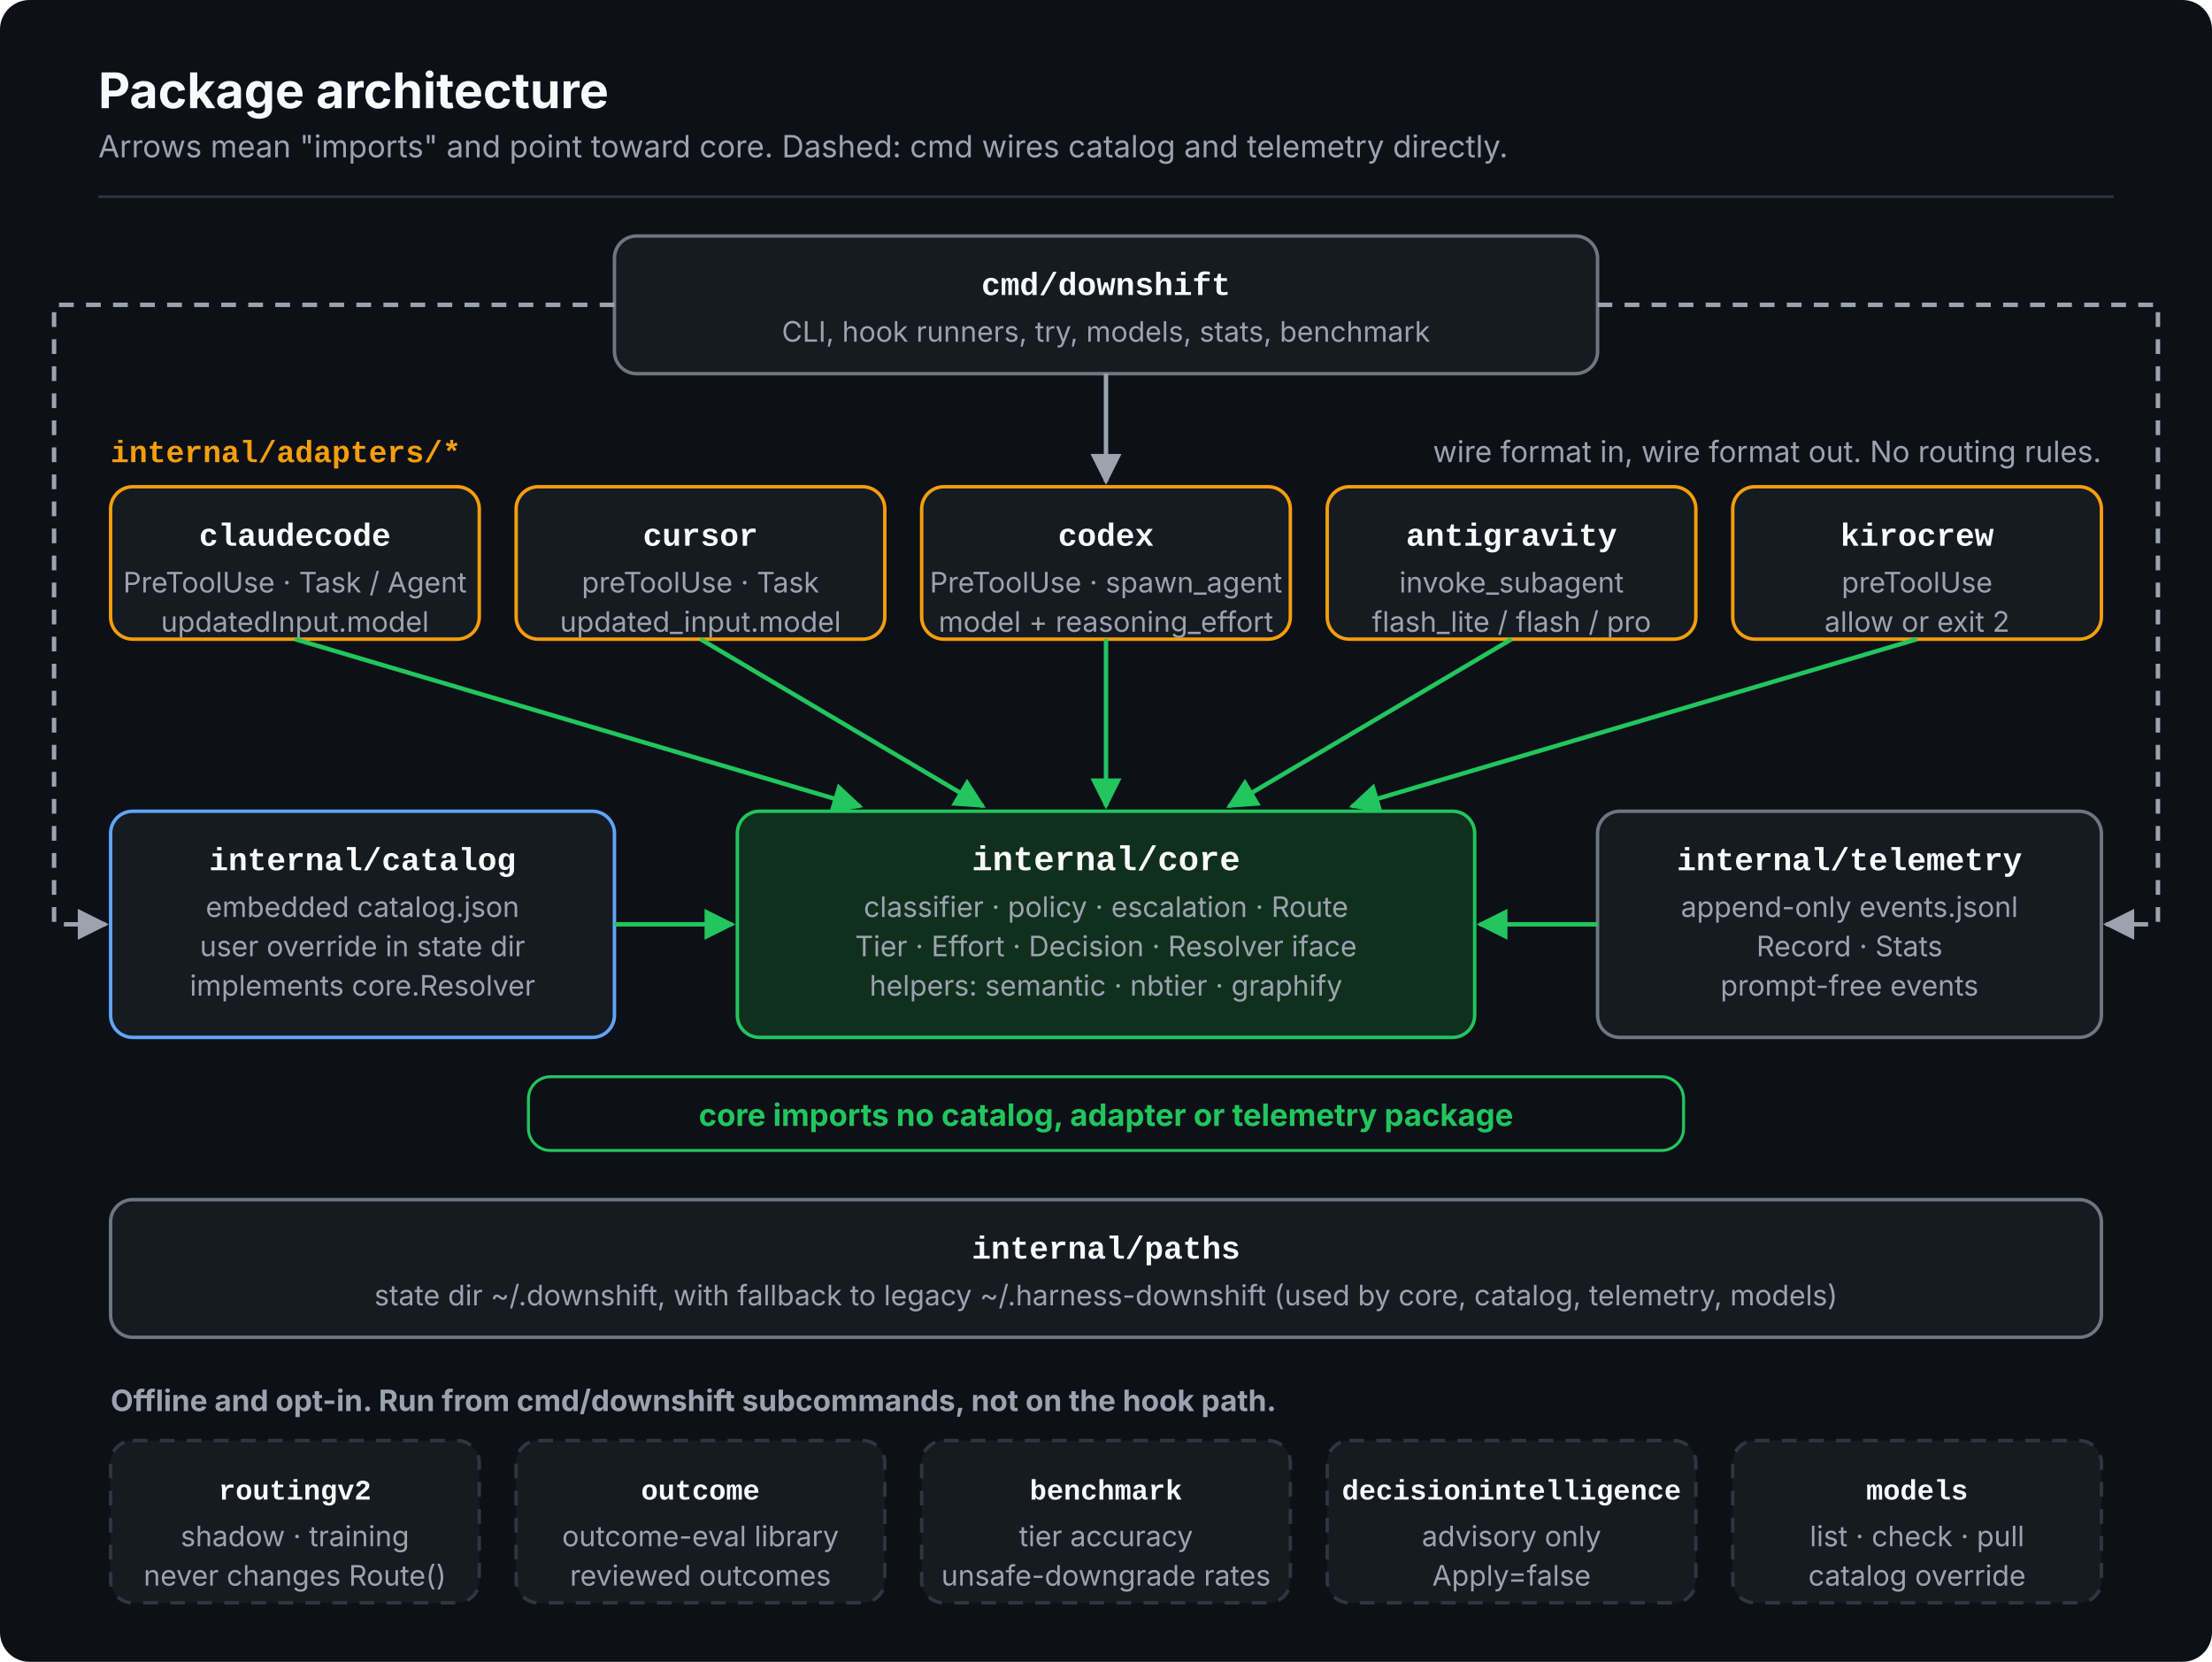
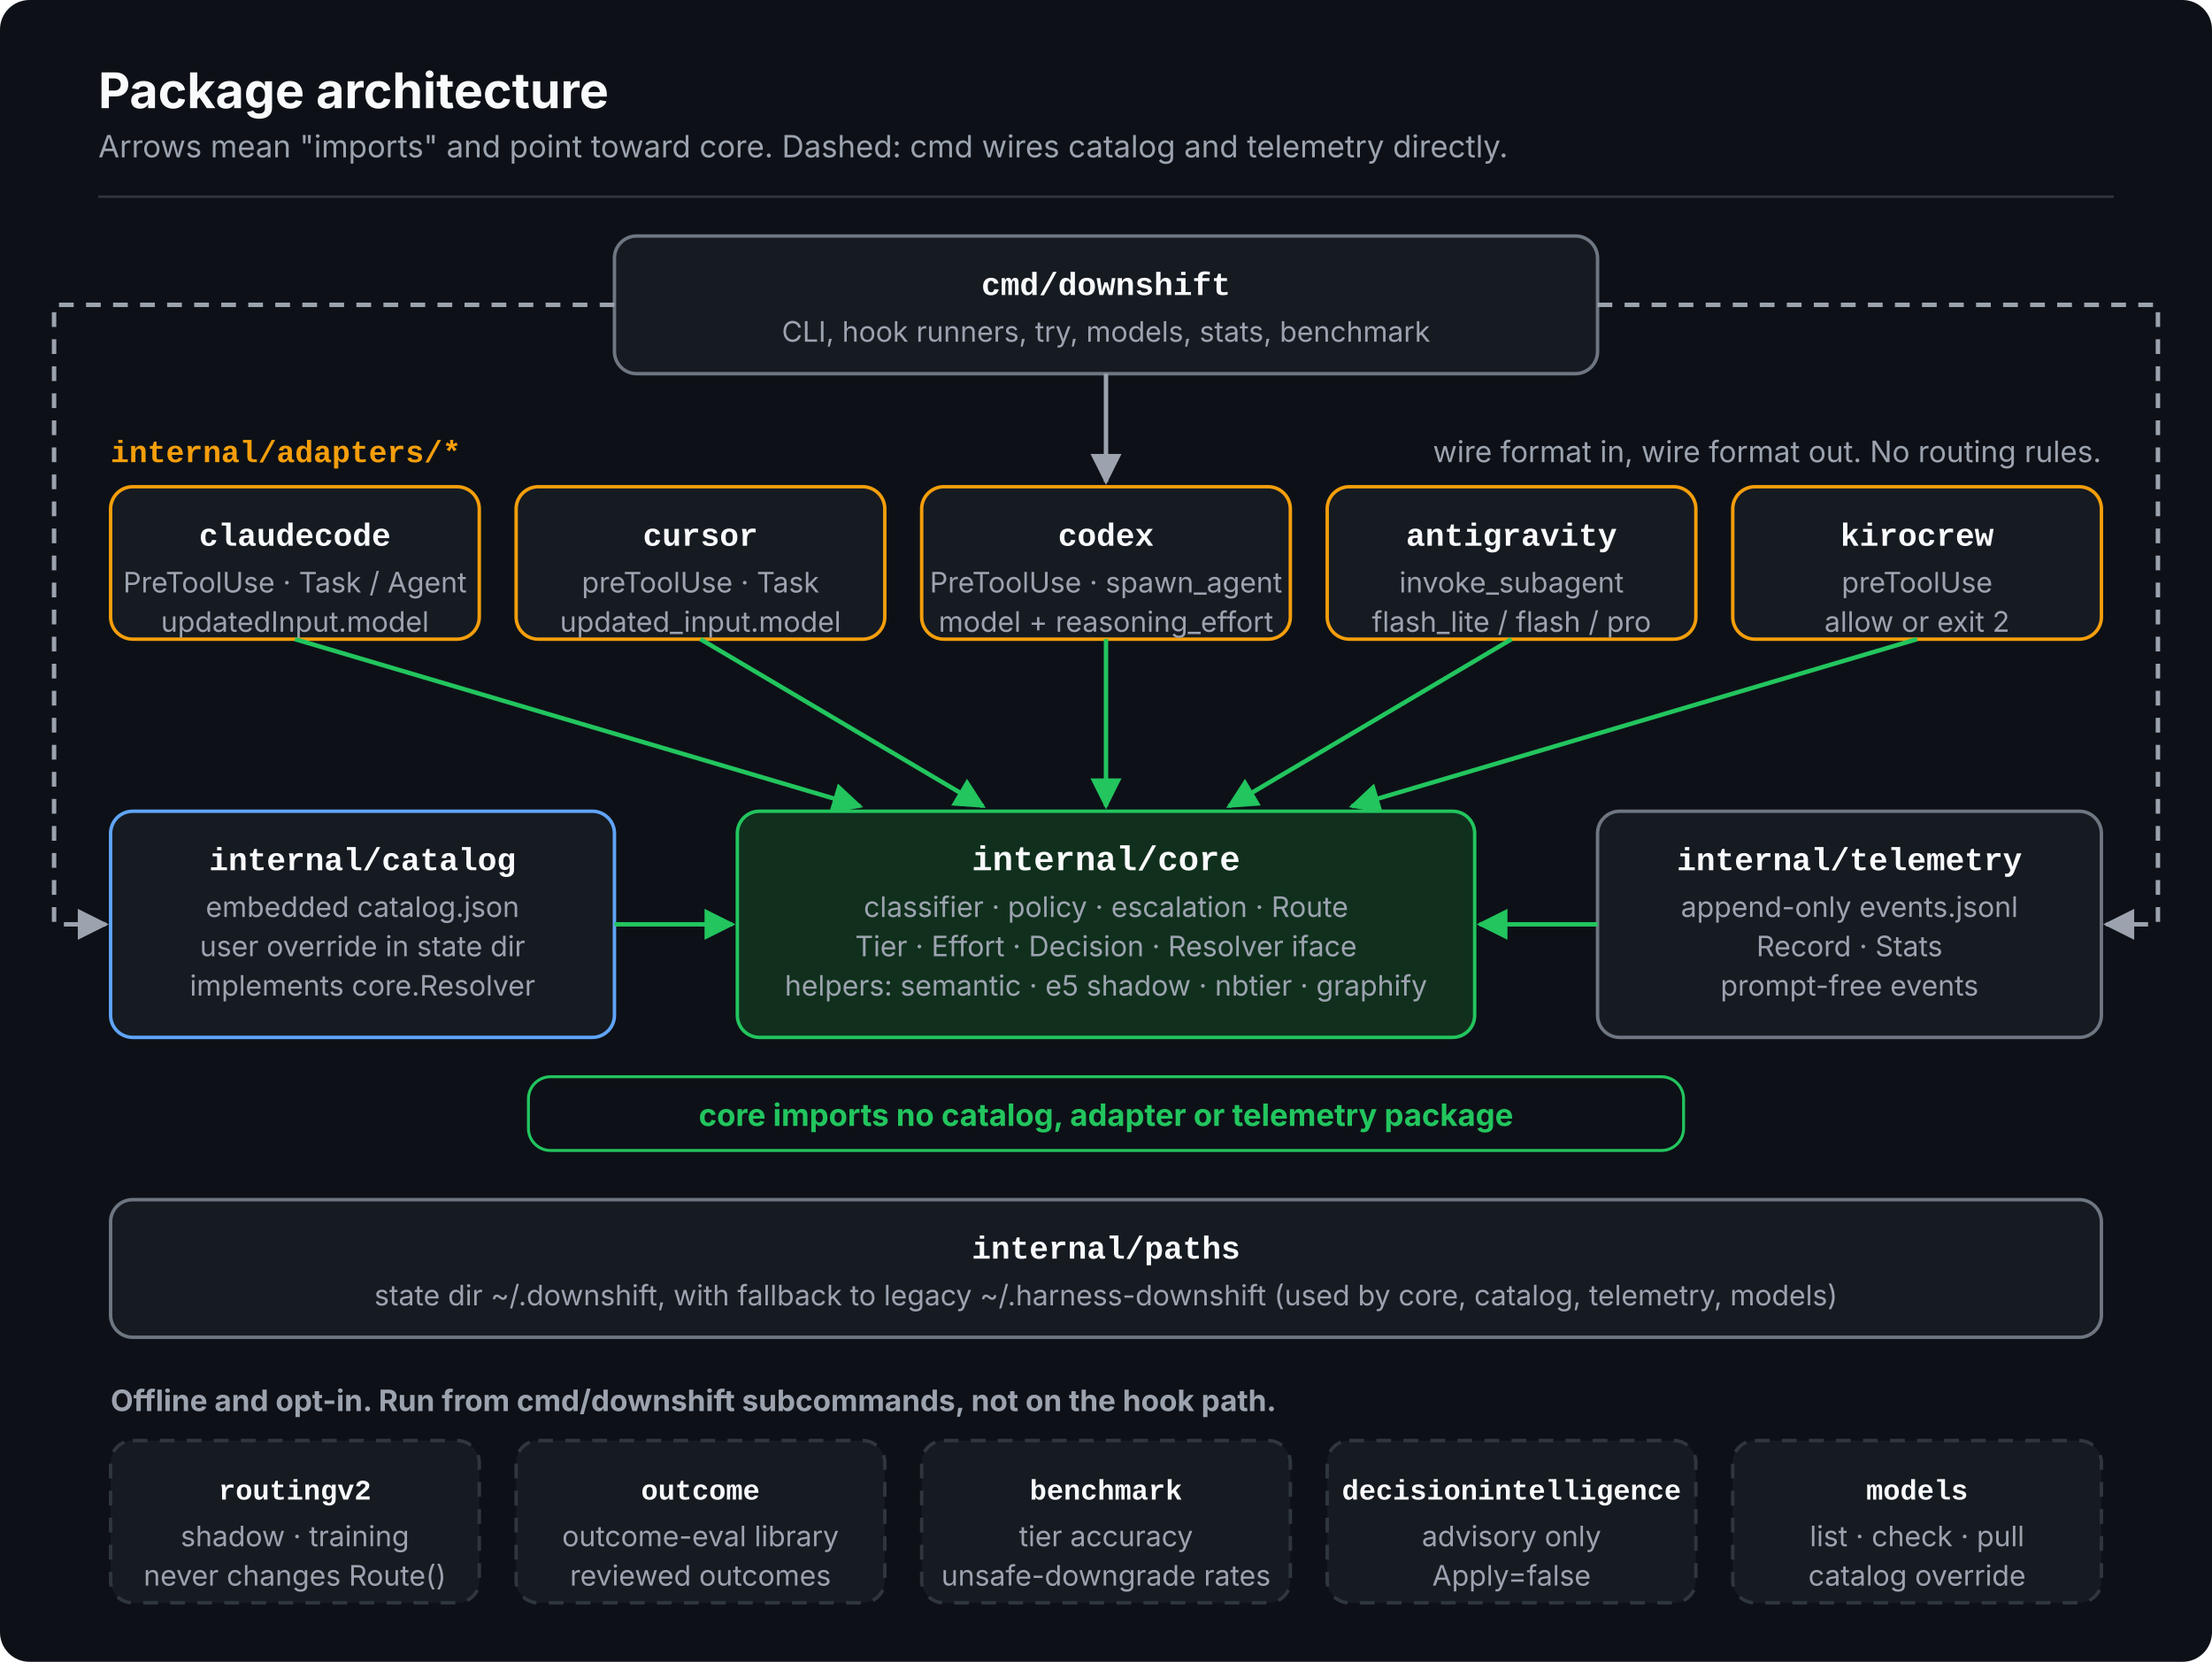
<svg xmlns="http://www.w3.org/2000/svg" width="900" height="676" viewBox="0 0 900 676" role="img" aria-labelledby="t d">
  <defs>
    <marker id="a" viewBox="0 0 10 10" refX="9" refY="5" markerWidth="7" markerHeight="7" orient="auto">
      <path d="M0 0L10 5L0 10z" fill="#9CA3AF" />
    </marker>
    <marker id="g" viewBox="0 0 10 10" refX="9" refY="5" markerWidth="7" markerHeight="7" orient="auto">
      <path d="M0 0L10 5L0 10z" fill="#22C55E" />
    </marker>
  </defs>
  <rect width="900" height="676" rx="12" fill="#0D1117" />
  <text x="40" y="44" fill="#F9FAFB" font-size="20" font-weight="700" text-anchor="start" font-family="Inter,ui-sans-serif,system-ui,-apple-system,'Segoe UI',sans-serif">Package architecture</text>
  <text x="40" y="64" fill="#9CA3AF" font-size="12.5" font-weight="400" text-anchor="start" font-family="Inter,ui-sans-serif,system-ui,-apple-system,'Segoe UI',sans-serif">Arrows mean "imports" and point toward core. Dashed: cmd wires catalog and telemetry directly.</text>
  <line x1="40" y1="80" x2="860" y2="80" stroke="#30363D" />
  <rect x="250" y="96" width="400" height="56" rx="9" fill="#161B22" stroke="#6E7681" stroke-width="1.4" />
  <text x="450.0" y="120" fill="#F9FAFB" font-size="13" font-weight="700" text-anchor="middle" font-family="'SFMono-Regular',ui-monospace,Consolas,'Liberation Mono',monospace">cmd/downshift</text>
  <text x="450.0" y="139" fill="#9CA3AF" font-size="11.5" font-weight="400" text-anchor="middle" font-family="Inter,ui-sans-serif,system-ui,-apple-system,'Segoe UI',sans-serif">CLI, hook runners, try, models, stats, benchmark</text>
  <text x="45" y="188" fill="#F59E0B" font-size="12.5" font-weight="700" text-anchor="start" font-family="'SFMono-Regular',ui-monospace,Consolas,'Liberation Mono',monospace">internal/adapters/*</text>
  <text x="855" y="188" fill="#9CA3AF" font-size="12" font-weight="400" text-anchor="end" font-family="Inter,ui-sans-serif,system-ui,-apple-system,'Segoe UI',sans-serif">wire format in, wire format out. No routing rules.</text>
  <rect x="45" y="198" width="150" height="62" rx="9" fill="#161B22" stroke="#F59E0B" stroke-width="1.4" />
  <text x="120.0" y="222" fill="#F9FAFB" font-size="13" font-weight="700" text-anchor="middle" font-family="'SFMono-Regular',ui-monospace,Consolas,'Liberation Mono',monospace">claudecode</text>
  <text x="120.0" y="241" fill="#9CA3AF" font-size="11.5" font-weight="400" text-anchor="middle" font-family="Inter,ui-sans-serif,system-ui,-apple-system,'Segoe UI',sans-serif">PreToolUse · Task / Agent</text>
  <text x="120.0" y="257" fill="#9CA3AF" font-size="11.5" font-weight="400" text-anchor="middle" font-family="Inter,ui-sans-serif,system-ui,-apple-system,'Segoe UI',sans-serif">updatedInput.model</text>
  <rect x="210" y="198" width="150" height="62" rx="9" fill="#161B22" stroke="#F59E0B" stroke-width="1.4" />
  <text x="285.0" y="222" fill="#F9FAFB" font-size="13" font-weight="700" text-anchor="middle" font-family="'SFMono-Regular',ui-monospace,Consolas,'Liberation Mono',monospace">cursor</text>
  <text x="285.0" y="241" fill="#9CA3AF" font-size="11.5" font-weight="400" text-anchor="middle" font-family="Inter,ui-sans-serif,system-ui,-apple-system,'Segoe UI',sans-serif">preToolUse · Task</text>
  <text x="285.0" y="257" fill="#9CA3AF" font-size="11.5" font-weight="400" text-anchor="middle" font-family="Inter,ui-sans-serif,system-ui,-apple-system,'Segoe UI',sans-serif">updated_input.model</text>
  <rect x="375" y="198" width="150" height="62" rx="9" fill="#161B22" stroke="#F59E0B" stroke-width="1.4" />
  <text x="450.0" y="222" fill="#F9FAFB" font-size="13" font-weight="700" text-anchor="middle" font-family="'SFMono-Regular',ui-monospace,Consolas,'Liberation Mono',monospace">codex</text>
  <text x="450.0" y="241" fill="#9CA3AF" font-size="11.5" font-weight="400" text-anchor="middle" font-family="Inter,ui-sans-serif,system-ui,-apple-system,'Segoe UI',sans-serif">PreToolUse · spawn_agent</text>
  <text x="450.0" y="257" fill="#9CA3AF" font-size="11.5" font-weight="400" text-anchor="middle" font-family="Inter,ui-sans-serif,system-ui,-apple-system,'Segoe UI',sans-serif">model + reasoning_effort</text>
  <rect x="540" y="198" width="150" height="62" rx="9" fill="#161B22" stroke="#F59E0B" stroke-width="1.4" />
  <text x="615.0" y="222" fill="#F9FAFB" font-size="13" font-weight="700" text-anchor="middle" font-family="'SFMono-Regular',ui-monospace,Consolas,'Liberation Mono',monospace">antigravity</text>
  <text x="615.0" y="241" fill="#9CA3AF" font-size="11.5" font-weight="400" text-anchor="middle" font-family="Inter,ui-sans-serif,system-ui,-apple-system,'Segoe UI',sans-serif">invoke_subagent</text>
  <text x="615.0" y="257" fill="#9CA3AF" font-size="11.5" font-weight="400" text-anchor="middle" font-family="Inter,ui-sans-serif,system-ui,-apple-system,'Segoe UI',sans-serif">flash_lite / flash / pro</text>
  <rect x="705" y="198" width="150" height="62" rx="9" fill="#161B22" stroke="#F59E0B" stroke-width="1.4" />
  <text x="780.0" y="222" fill="#F9FAFB" font-size="13" font-weight="700" text-anchor="middle" font-family="'SFMono-Regular',ui-monospace,Consolas,'Liberation Mono',monospace">kirocrew</text>
  <text x="780.0" y="241" fill="#9CA3AF" font-size="11.5" font-weight="400" text-anchor="middle" font-family="Inter,ui-sans-serif,system-ui,-apple-system,'Segoe UI',sans-serif">preToolUse</text>
  <text x="780.0" y="257" fill="#9CA3AF" font-size="11.5" font-weight="400" text-anchor="middle" font-family="Inter,ui-sans-serif,system-ui,-apple-system,'Segoe UI',sans-serif">allow or exit 2</text>
  <path d="M450,152 V196" fill="none" stroke="#9CA3AF" stroke-width="1.8" marker-end="url(#a)" />
  <path d="M120,260 L350,328" fill="none" stroke="#22C55E" stroke-width="1.8" marker-end="url(#g)" />
  <path d="M285,260 L400,328" fill="none" stroke="#22C55E" stroke-width="1.8" marker-end="url(#g)" />
  <path d="M450,260 L450,328" fill="none" stroke="#22C55E" stroke-width="1.8" marker-end="url(#g)" />
  <path d="M615,260 L500,328" fill="none" stroke="#22C55E" stroke-width="1.8" marker-end="url(#g)" />
  <path d="M780,260 L550,328" fill="none" stroke="#22C55E" stroke-width="1.8" marker-end="url(#g)" />
  <rect x="45" y="330" width="205" height="92" rx="9" fill="#161B22" stroke="#60A5FA" stroke-width="1.4" />
  <text x="147.5" y="354" fill="#F9FAFB" font-size="13" font-weight="700" text-anchor="middle" font-family="'SFMono-Regular',ui-monospace,Consolas,'Liberation Mono',monospace">internal/catalog</text>
  <text x="147.5" y="373" fill="#9CA3AF" font-size="11.5" font-weight="400" text-anchor="middle" font-family="Inter,ui-sans-serif,system-ui,-apple-system,'Segoe UI',sans-serif">embedded catalog.json</text>
  <text x="147.5" y="389" fill="#9CA3AF" font-size="11.5" font-weight="400" text-anchor="middle" font-family="Inter,ui-sans-serif,system-ui,-apple-system,'Segoe UI',sans-serif">user override in state dir</text>
  <text x="147.5" y="405" fill="#9CA3AF" font-size="11.5" font-weight="400" text-anchor="middle" font-family="Inter,ui-sans-serif,system-ui,-apple-system,'Segoe UI',sans-serif">implements core.Resolver</text>
  <rect x="300" y="330" width="300" height="92" rx="9" fill="#10301D" stroke="#22C55E" stroke-width="1.4" />
  <text x="450.0" y="354" fill="#F9FAFB" font-size="14" font-weight="700" text-anchor="middle" font-family="'SFMono-Regular',ui-monospace,Consolas,'Liberation Mono',monospace">internal/core</text>
  <text x="450.0" y="373" fill="#9CA3AF" font-size="11.5" font-weight="400" text-anchor="middle" font-family="Inter,ui-sans-serif,system-ui,-apple-system,'Segoe UI',sans-serif">classifier · policy · escalation · Route</text>
  <text x="450.0" y="389" fill="#9CA3AF" font-size="11.5" font-weight="400" text-anchor="middle" font-family="Inter,ui-sans-serif,system-ui,-apple-system,'Segoe UI',sans-serif">Tier · Effort · Decision · Resolver iface</text>
-   <text x="450.0" y="405" fill="#9CA3AF" font-size="11.5" font-weight="400" text-anchor="middle" font-family="Inter,ui-sans-serif,system-ui,-apple-system,'Segoe UI',sans-serif">helpers: semantic · nbtier · graphify</text>
+   <text x="450.0" y="405" fill="#9CA3AF" font-size="11.5" font-weight="400" text-anchor="middle" font-family="Inter,ui-sans-serif,system-ui,-apple-system,'Segoe UI',sans-serif">helpers: semantic · e5 shadow · nbtier · graphify</text>
  <rect x="650" y="330" width="205" height="92" rx="9" fill="#161B22" stroke="#6E7681" stroke-width="1.4" />
  <text x="752.5" y="354" fill="#F9FAFB" font-size="13" font-weight="700" text-anchor="middle" font-family="'SFMono-Regular',ui-monospace,Consolas,'Liberation Mono',monospace">internal/telemetry</text>
  <text x="752.5" y="373" fill="#9CA3AF" font-size="11.5" font-weight="400" text-anchor="middle" font-family="Inter,ui-sans-serif,system-ui,-apple-system,'Segoe UI',sans-serif">append-only events.jsonl</text>
  <text x="752.5" y="389" fill="#9CA3AF" font-size="11.5" font-weight="400" text-anchor="middle" font-family="Inter,ui-sans-serif,system-ui,-apple-system,'Segoe UI',sans-serif">Record · Stats</text>
  <text x="752.5" y="405" fill="#9CA3AF" font-size="11.5" font-weight="400" text-anchor="middle" font-family="Inter,ui-sans-serif,system-ui,-apple-system,'Segoe UI',sans-serif">prompt-free events</text>
  <path d="M250,376 H298" fill="none" stroke="#22C55E" stroke-width="1.8" marker-end="url(#g)" />
  <path d="M650,376 H602" fill="none" stroke="#22C55E" stroke-width="1.8" marker-end="url(#g)" />
  <path d="M250,124 H22 V376 H43" fill="none" stroke="#9CA3AF" stroke-width="1.8" stroke-dasharray="6 5" marker-end="url(#a)" />
  <path d="M650,124 H878 V376 H857" fill="none" stroke="#9CA3AF" stroke-width="1.8" stroke-dasharray="6 5" marker-end="url(#a)" />
  <rect x="215" y="438" width="470" height="30" rx="9" fill="#0D1117" stroke="#22C55E" stroke-width="1.2" />
  <text x="450" y="458" fill="#22C55E" font-size="12.5" font-weight="700" text-anchor="middle" font-family="Inter,ui-sans-serif,system-ui,-apple-system,'Segoe UI',sans-serif">core imports no catalog, adapter or telemetry package</text>
  <rect x="45" y="488" width="810" height="56" rx="9" fill="#161B22" stroke="#6E7681" stroke-width="1.4" />
  <text x="450.0" y="512" fill="#F9FAFB" font-size="13" font-weight="700" text-anchor="middle" font-family="'SFMono-Regular',ui-monospace,Consolas,'Liberation Mono',monospace">internal/paths</text>
  <text x="450.0" y="531" fill="#9CA3AF" font-size="11.5" font-weight="400" text-anchor="middle" font-family="Inter,ui-sans-serif,system-ui,-apple-system,'Segoe UI',sans-serif">state dir ~/.downshift, with fallback to legacy ~/.harness-downshift (used by core, catalog, telemetry, models)</text>
  <text x="45" y="574" fill="#9CA3AF" font-size="12" font-weight="700" text-anchor="start" font-family="Inter,ui-sans-serif,system-ui,-apple-system,'Segoe UI',sans-serif">Offline and opt-in. Run from cmd/downshift subcommands, not on the hook path.</text>
  <rect x="45" y="586" width="150" height="66" rx="9" fill="#161B22" stroke="#30363D" stroke-width="1.4" stroke-dasharray="6 5" />
  <text x="120.0" y="610" fill="#F9FAFB" font-size="11.5" font-weight="700" text-anchor="middle" font-family="'SFMono-Regular',ui-monospace,Consolas,'Liberation Mono',monospace">routingv2</text>
  <text x="120.0" y="629" fill="#9CA3AF" font-size="11.5" font-weight="400" text-anchor="middle" font-family="Inter,ui-sans-serif,system-ui,-apple-system,'Segoe UI',sans-serif">shadow · training</text>
  <text x="120.0" y="645" fill="#9CA3AF" font-size="11.5" font-weight="400" text-anchor="middle" font-family="Inter,ui-sans-serif,system-ui,-apple-system,'Segoe UI',sans-serif">never changes Route()</text>
  <rect x="210" y="586" width="150" height="66" rx="9" fill="#161B22" stroke="#30363D" stroke-width="1.4" stroke-dasharray="6 5" />
  <text x="285.0" y="610" fill="#F9FAFB" font-size="11.5" font-weight="700" text-anchor="middle" font-family="'SFMono-Regular',ui-monospace,Consolas,'Liberation Mono',monospace">outcome</text>
  <text x="285.0" y="629" fill="#9CA3AF" font-size="11.5" font-weight="400" text-anchor="middle" font-family="Inter,ui-sans-serif,system-ui,-apple-system,'Segoe UI',sans-serif">outcome-eval library</text>
  <text x="285.0" y="645" fill="#9CA3AF" font-size="11.5" font-weight="400" text-anchor="middle" font-family="Inter,ui-sans-serif,system-ui,-apple-system,'Segoe UI',sans-serif">reviewed outcomes</text>
  <rect x="375" y="586" width="150" height="66" rx="9" fill="#161B22" stroke="#30363D" stroke-width="1.4" stroke-dasharray="6 5" />
  <text x="450.0" y="610" fill="#F9FAFB" font-size="11.5" font-weight="700" text-anchor="middle" font-family="'SFMono-Regular',ui-monospace,Consolas,'Liberation Mono',monospace">benchmark</text>
  <text x="450.0" y="629" fill="#9CA3AF" font-size="11.5" font-weight="400" text-anchor="middle" font-family="Inter,ui-sans-serif,system-ui,-apple-system,'Segoe UI',sans-serif">tier accuracy</text>
  <text x="450.0" y="645" fill="#9CA3AF" font-size="11.5" font-weight="400" text-anchor="middle" font-family="Inter,ui-sans-serif,system-ui,-apple-system,'Segoe UI',sans-serif">unsafe-downgrade rates</text>
  <rect x="540" y="586" width="150" height="66" rx="9" fill="#161B22" stroke="#30363D" stroke-width="1.4" stroke-dasharray="6 5" />
  <text x="615.0" y="610" fill="#F9FAFB" font-size="11.5" font-weight="700" text-anchor="middle" font-family="'SFMono-Regular',ui-monospace,Consolas,'Liberation Mono',monospace">decisionintelligence</text>
  <text x="615.0" y="629" fill="#9CA3AF" font-size="11.5" font-weight="400" text-anchor="middle" font-family="Inter,ui-sans-serif,system-ui,-apple-system,'Segoe UI',sans-serif">advisory only</text>
  <text x="615.0" y="645" fill="#9CA3AF" font-size="11.5" font-weight="400" text-anchor="middle" font-family="Inter,ui-sans-serif,system-ui,-apple-system,'Segoe UI',sans-serif">Apply=false</text>
  <rect x="705" y="586" width="150" height="66" rx="9" fill="#161B22" stroke="#30363D" stroke-width="1.4" stroke-dasharray="6 5" />
  <text x="780.0" y="610" fill="#F9FAFB" font-size="11.5" font-weight="700" text-anchor="middle" font-family="'SFMono-Regular',ui-monospace,Consolas,'Liberation Mono',monospace">models</text>
  <text x="780.0" y="629" fill="#9CA3AF" font-size="11.5" font-weight="400" text-anchor="middle" font-family="Inter,ui-sans-serif,system-ui,-apple-system,'Segoe UI',sans-serif">list · check · pull</text>
  <text x="780.0" y="645" fill="#9CA3AF" font-size="11.5" font-weight="400" text-anchor="middle" font-family="Inter,ui-sans-serif,system-ui,-apple-system,'Segoe UI',sans-serif">catalog override</text>
</svg>
